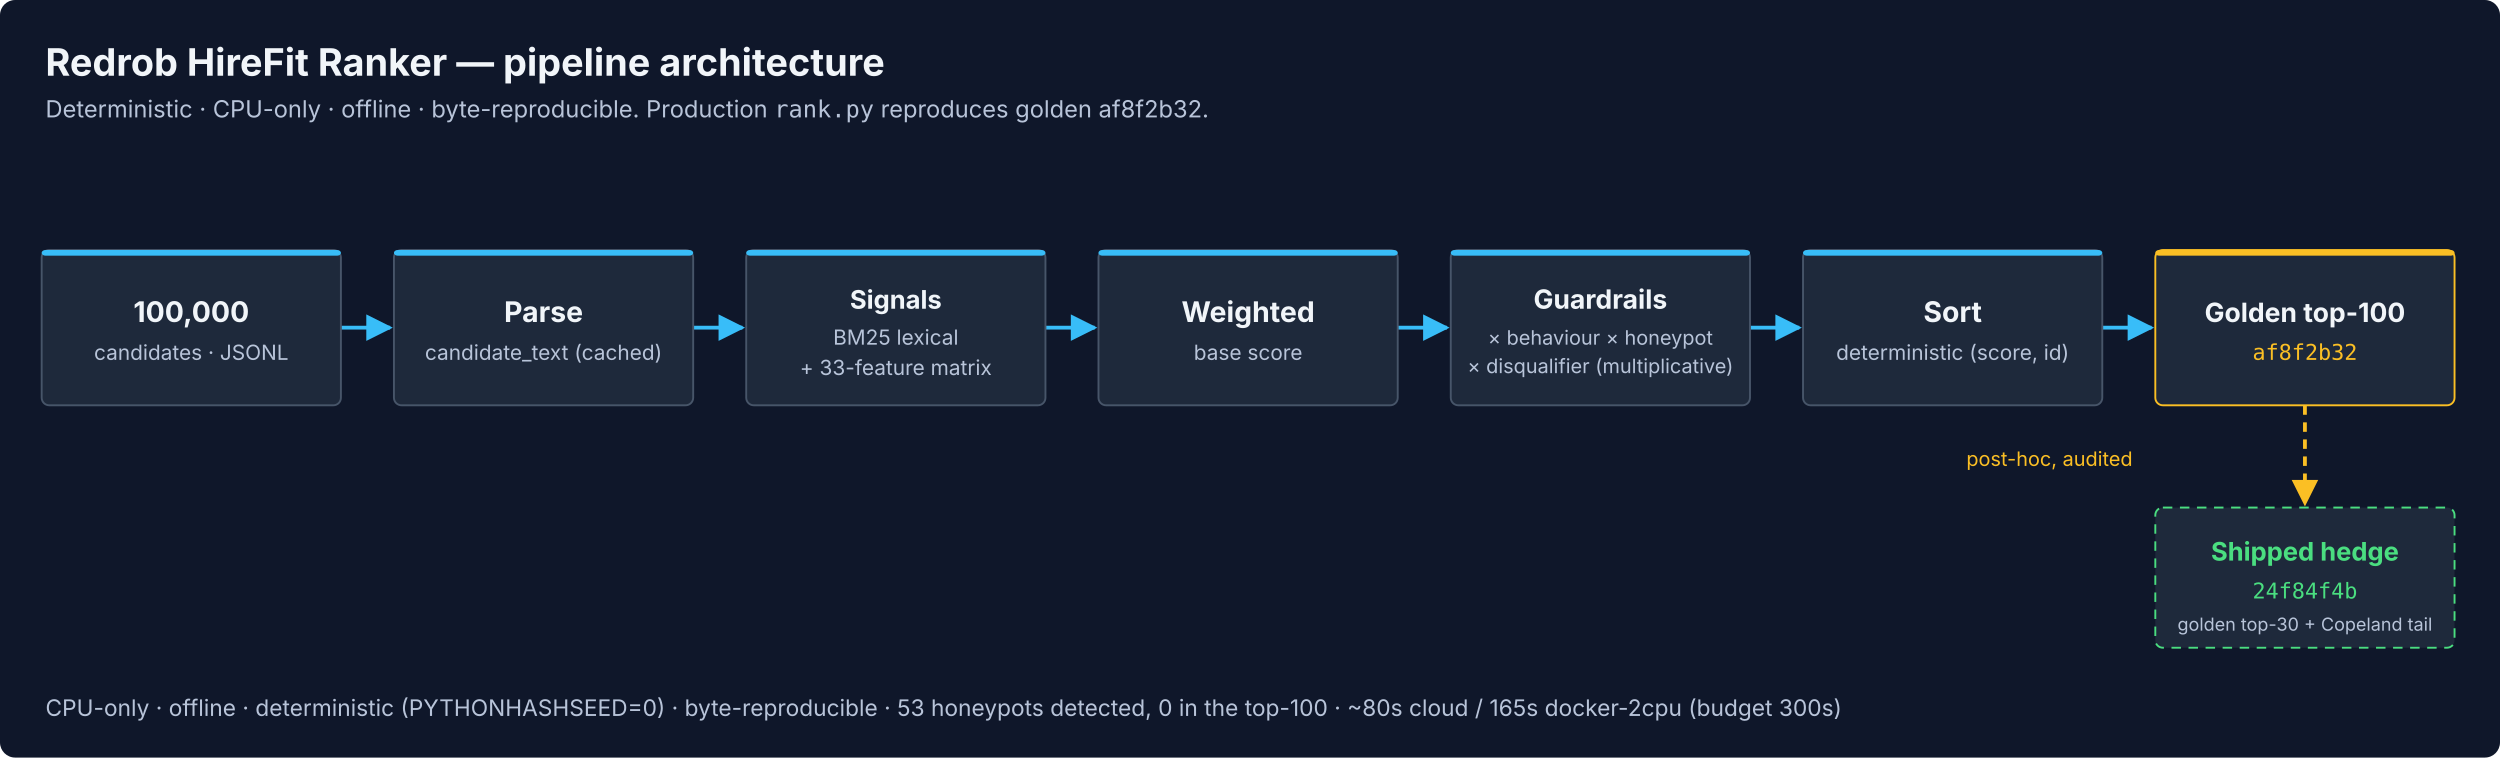
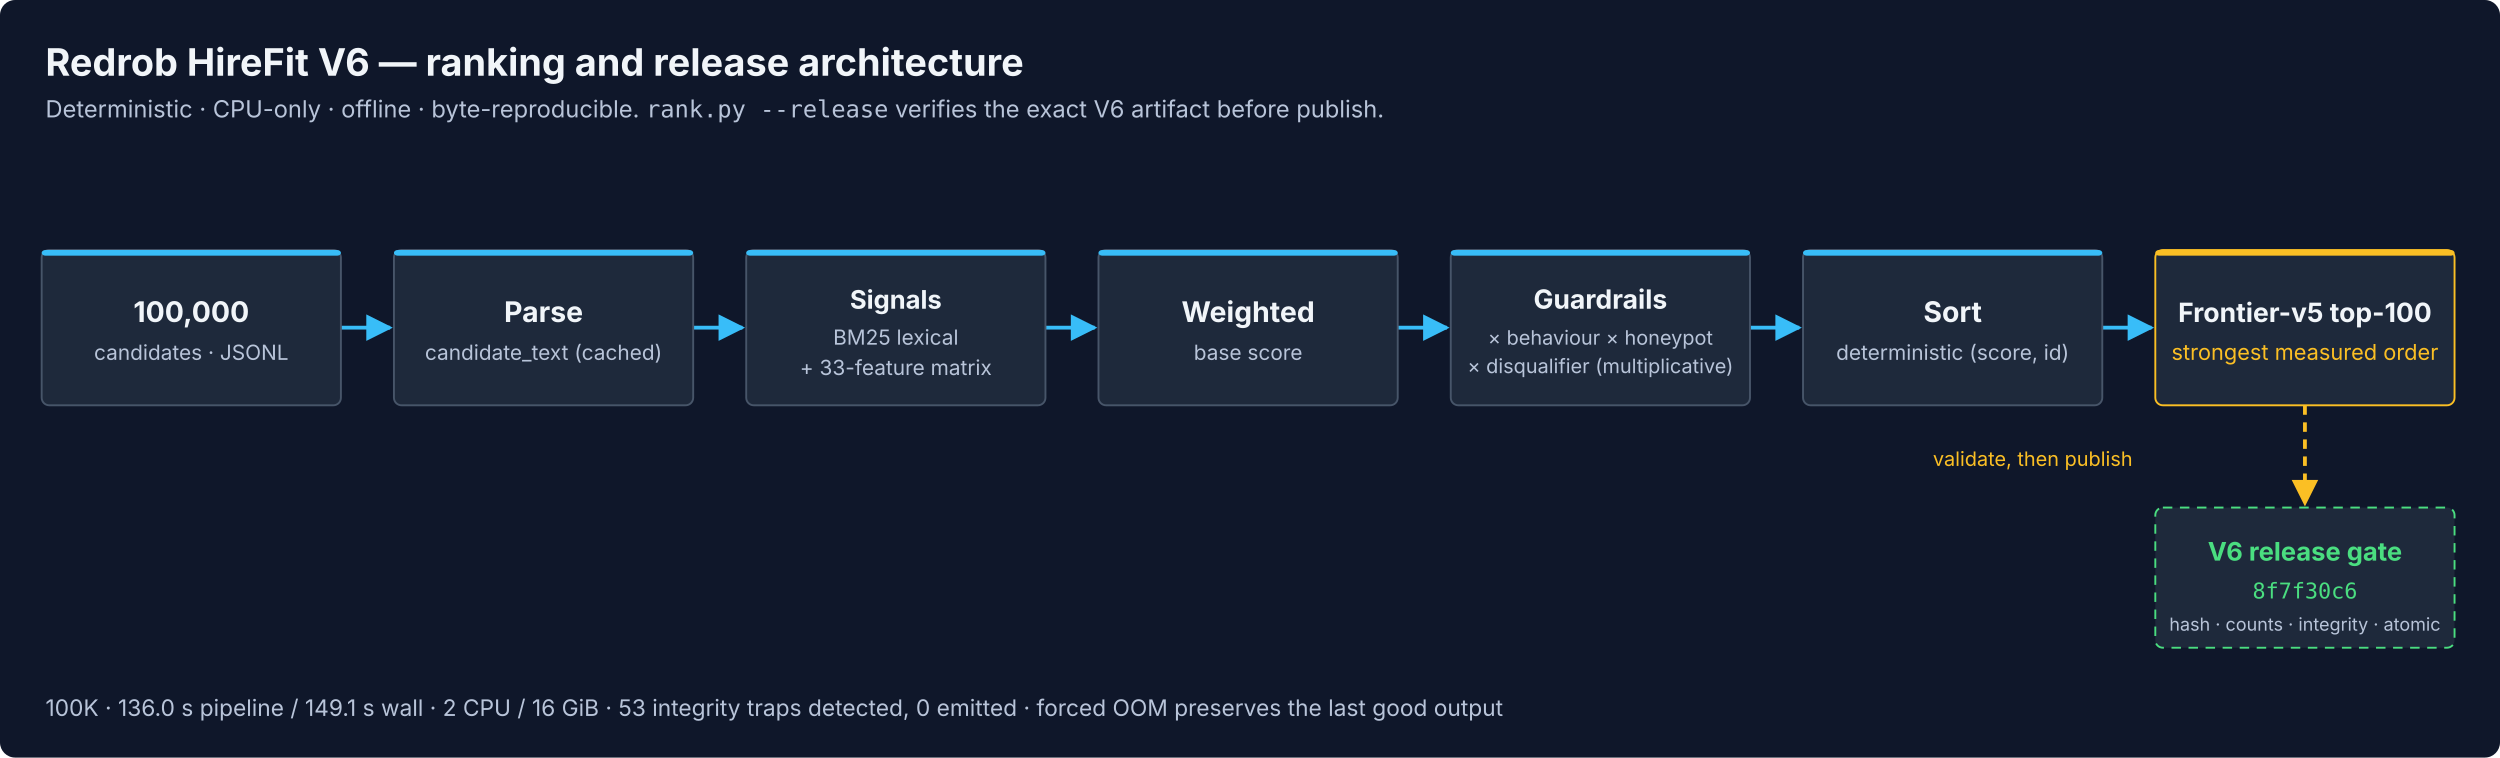
<svg xmlns="http://www.w3.org/2000/svg" viewBox="0 0 1320 400" font-family="Inter, Segoe UI, sans-serif" role="img" aria-label="Redrob HireFit Ranker pipeline architecture">
  <defs>
    <marker id="arr" viewBox="0 0 10 10" refX="9" refY="5" markerWidth="7" markerHeight="7" orient="auto-start-reverse">
      <path d="M0,0 L10,5 L0,10 z" fill="#38BDF8" />
    </marker>
    <marker id="arrG" viewBox="0 0 10 10" refX="9" refY="5" markerWidth="7" markerHeight="7" orient="auto-start-reverse">
      <path d="M0,0 L10,5 L0,10 z" fill="#FBBF24" />
    </marker>
  </defs>
  <rect x="0" y="0" width="1320" height="400" rx="8" fill="#0F172A" />
-   <text x="24" y="40" fill="#F1F5F9" font-size="20" font-weight="700">Redrob HireFit Ranker — pipeline architecture</text>
-   <text x="24" y="62" fill="#B8C4D9" font-size="12.5">Deterministic · CPU-only · offline · byte-reproducible. Production <tspan font-family="monospace">rank.py</tspan> reproduces golden af8f2b32.</text>
+   <text x="24" y="40" fill="#F1F5F9" font-size="20" font-weight="700">Redrob HireFit V6 — ranking and release architecture</text>
+   <text x="24" y="62" fill="#B8C4D9" font-size="12.5">Deterministic · CPU-only · offline · byte-reproducible. <tspan font-family="monospace">rank.py --release</tspan> verifies the exact V6 artifact before publish.</text>
  <g stroke="#38BDF8" stroke-width="2" marker-end="url(#arr)">
    <line x1="180" y1="173" x2="206" y2="173" />
    <line x1="366" y1="173" x2="392" y2="173" />
    <line x1="552" y1="173" x2="578" y2="173" />
    <line x1="738" y1="173" x2="764" y2="173" />
    <line x1="924" y1="173" x2="950" y2="173" />
    <line x1="1110" y1="173" x2="1136" y2="173" />
  </g>
  <line x1="1217" y1="214" x2="1217" y2="266" stroke="#FBBF24" stroke-width="2" stroke-dasharray="5 4" marker-end="url(#arrG)" />
  <g>
    <rect x="22" y="132" width="158" height="82" rx="4" fill="#1E293B" stroke="#475569" />
    <rect x="22" y="132" width="158" height="3" rx="2" fill="#38BDF8" />
    <text x="101" y="170" text-anchor="middle" fill="#F1F5F9" font-size="15" font-weight="700">100,000</text>
    <text x="101" y="190" text-anchor="middle" fill="#B8C4D9" font-size="11">candidates · JSONL</text>
  </g>
  <g>
    <rect x="208" y="132" width="158" height="82" rx="4" fill="#1E293B" stroke="#475569" />
    <rect x="208" y="132" width="158" height="3" rx="2" fill="#38BDF8" />
    <text x="287" y="170" text-anchor="middle" fill="#F1F5F9" font-size="15" font-weight="700">Parse</text>
    <text x="287" y="190" text-anchor="middle" fill="#B8C4D9" font-size="11">candidate_text (cached)</text>
  </g>
  <g>
    <rect x="394" y="132" width="158" height="82" rx="4" fill="#1E293B" stroke="#475569" />
    <rect x="394" y="132" width="158" height="3" rx="2" fill="#38BDF8" />
    <text x="473" y="163" text-anchor="middle" fill="#F1F5F9" font-size="13.5" font-weight="700">Signals</text>
    <text x="473" y="182" text-anchor="middle" fill="#B8C4D9" font-size="11">BM25 lexical</text>
    <text x="473" y="198" text-anchor="middle" fill="#B8C4D9" font-size="11">+ 33-feature matrix</text>
  </g>
  <g>
    <rect x="580" y="132" width="158" height="82" rx="4" fill="#1E293B" stroke="#475569" />
    <rect x="580" y="132" width="158" height="3" rx="2" fill="#38BDF8" />
    <text x="659" y="170" text-anchor="middle" fill="#F1F5F9" font-size="15" font-weight="700">Weighted</text>
    <text x="659" y="190" text-anchor="middle" fill="#B8C4D9" font-size="11">base score</text>
  </g>
  <g>
    <rect x="766" y="132" width="158" height="82" rx="4" fill="#1E293B" stroke="#475569" />
    <rect x="766" y="132" width="158" height="3" rx="2" fill="#38BDF8" />
    <text x="845" y="163" text-anchor="middle" fill="#F1F5F9" font-size="14" font-weight="700">Guardrails</text>
    <text x="845" y="182" text-anchor="middle" fill="#B8C4D9" font-size="10.5">× behaviour × honeypot</text>
    <text x="845" y="197" text-anchor="middle" fill="#B8C4D9" font-size="10.5">× disqualifier (multiplicative)</text>
  </g>
  <g>
    <rect x="952" y="132" width="158" height="82" rx="4" fill="#1E293B" stroke="#475569" />
    <rect x="952" y="132" width="158" height="3" rx="2" fill="#38BDF8" />
    <text x="1031" y="170" text-anchor="middle" fill="#F1F5F9" font-size="15" font-weight="700">Sort</text>
    <text x="1031" y="190" text-anchor="middle" fill="#B8C4D9" font-size="11">deterministic (score, id)</text>
  </g>
  <g>
    <rect x="1138" y="132" width="158" height="82" rx="4" fill="#1E293B" stroke="#FBBF24" />
    <rect x="1138" y="132" width="158" height="3" rx="2" fill="#FBBF24" />
-     <text x="1217" y="170" text-anchor="middle" fill="#F1F5F9" font-size="14" font-weight="700">Golden top-100</text>
-     <text x="1217" y="190" text-anchor="middle" fill="#FBBF24" font-size="11.5" font-family="monospace">af8f2b32</text>
+     <text x="1217" y="170" text-anchor="middle" fill="#F1F5F9" font-size="14" font-weight="700">Frontier-v5 top-100</text>
+     <text x="1217" y="190" text-anchor="middle" fill="#FBBF24" font-size="11.5">strongest measured order</text>
  </g>
  <g>
    <rect x="1138" y="268" width="158" height="74" rx="4" fill="#1E293B" stroke="#4ADE80" stroke-dasharray="5 4" />
-     <text x="1217" y="296" text-anchor="middle" fill="#4ADE80" font-size="13.5" font-weight="700">Shipped hedge</text>
-     <text x="1217" y="316" text-anchor="middle" fill="#4ADE80" font-size="11.5" font-family="monospace">24f84f4b</text>
-     <text x="1217" y="333" text-anchor="middle" fill="#B8C4D9" font-size="9.5">golden top-30 + Copeland tail</text>
+     <text x="1217" y="296" text-anchor="middle" fill="#4ADE80" font-size="13.5" font-weight="700">V6 release gate</text>
+     <text x="1217" y="316" text-anchor="middle" fill="#4ADE80" font-size="11.5" font-family="monospace">8f7f30c6</text>
+     <text x="1217" y="333" text-anchor="middle" fill="#B8C4D9" font-size="9.5">hash · counts · integrity · atomic</text>
  </g>
-   <text x="1126" y="246" text-anchor="end" fill="#FBBF24" font-size="10.5">post-hoc, audited</text>
-   <text x="24" y="378" fill="#B8C4D9" font-size="12">CPU-only · offline · deterministic (PYTHONHASHSEED=0) · byte-reproducible · 53 honeypots detected, 0 in the top-100 · ~80s cloud / 165s docker-2cpu (budget 300s)</text>
+   <text x="1126" y="246" text-anchor="end" fill="#FBBF24" font-size="10.5">validate, then publish</text>
+   <text x="24" y="378" fill="#B8C4D9" font-size="12">100K · 136.0 s pipeline / 149.1 s wall · 2 CPU / 16 GiB · 53 integrity traps detected, 0 emitted · forced OOM preserves the last good output</text>
</svg>
